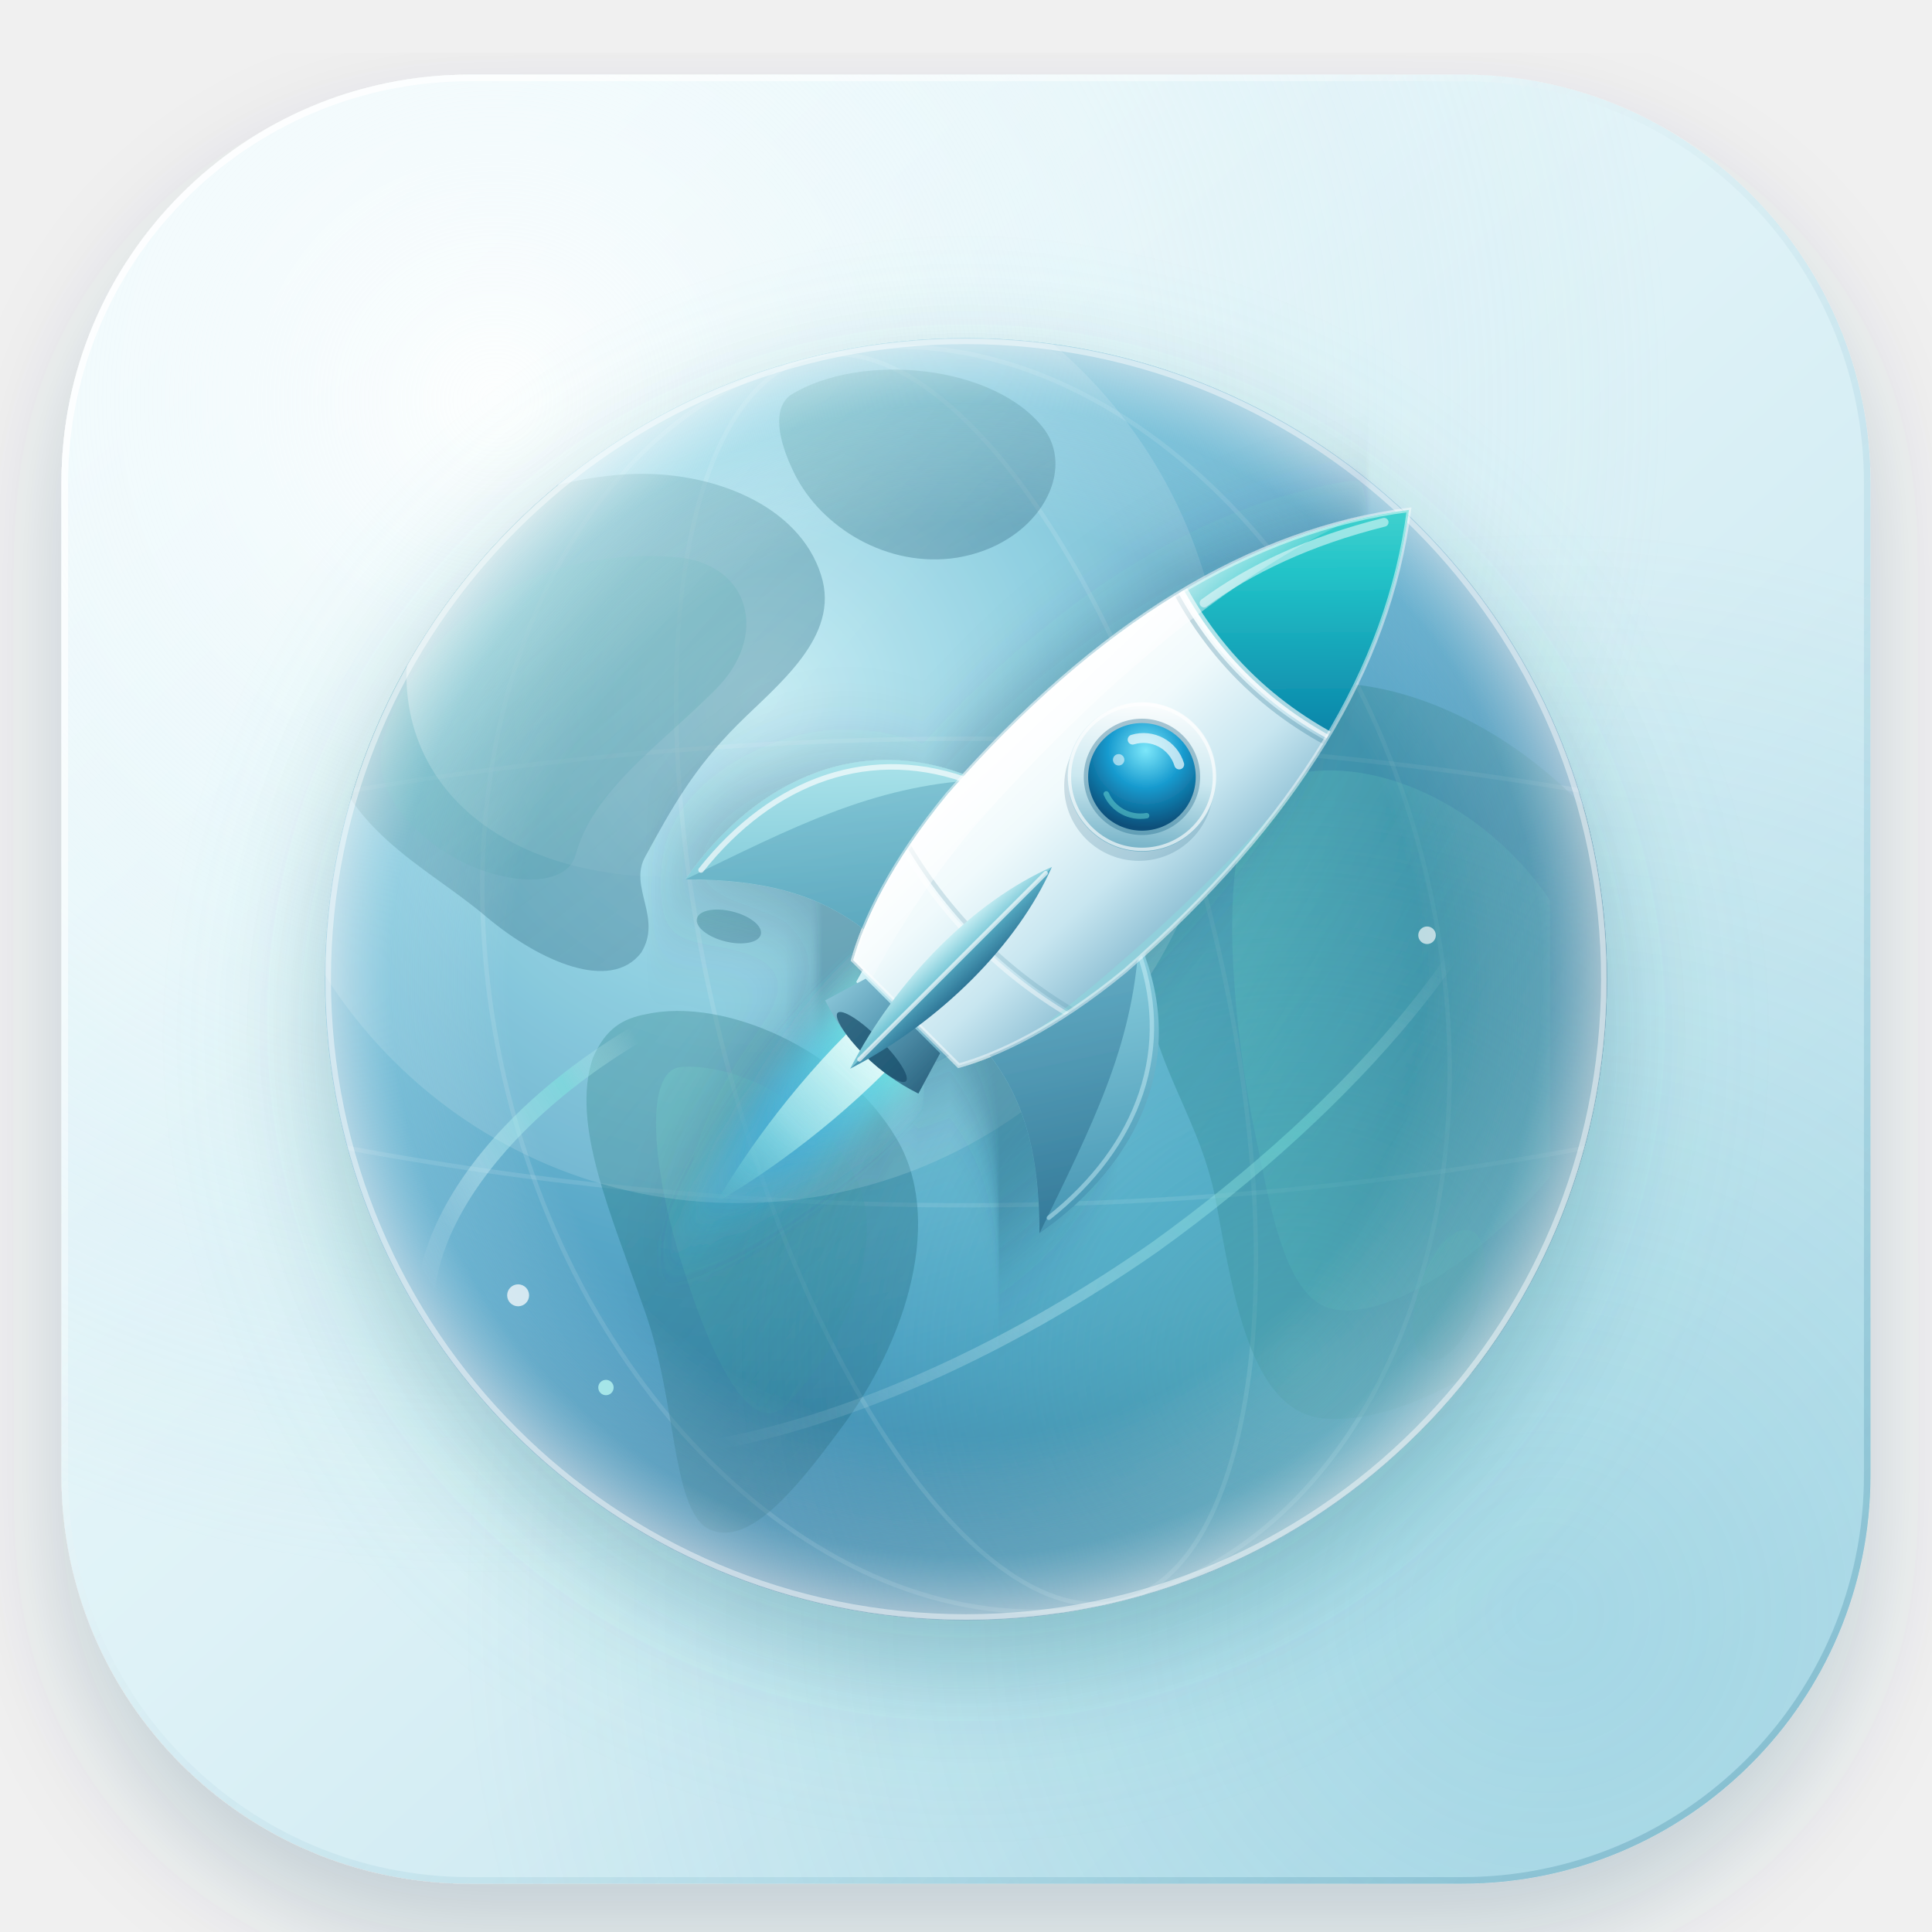
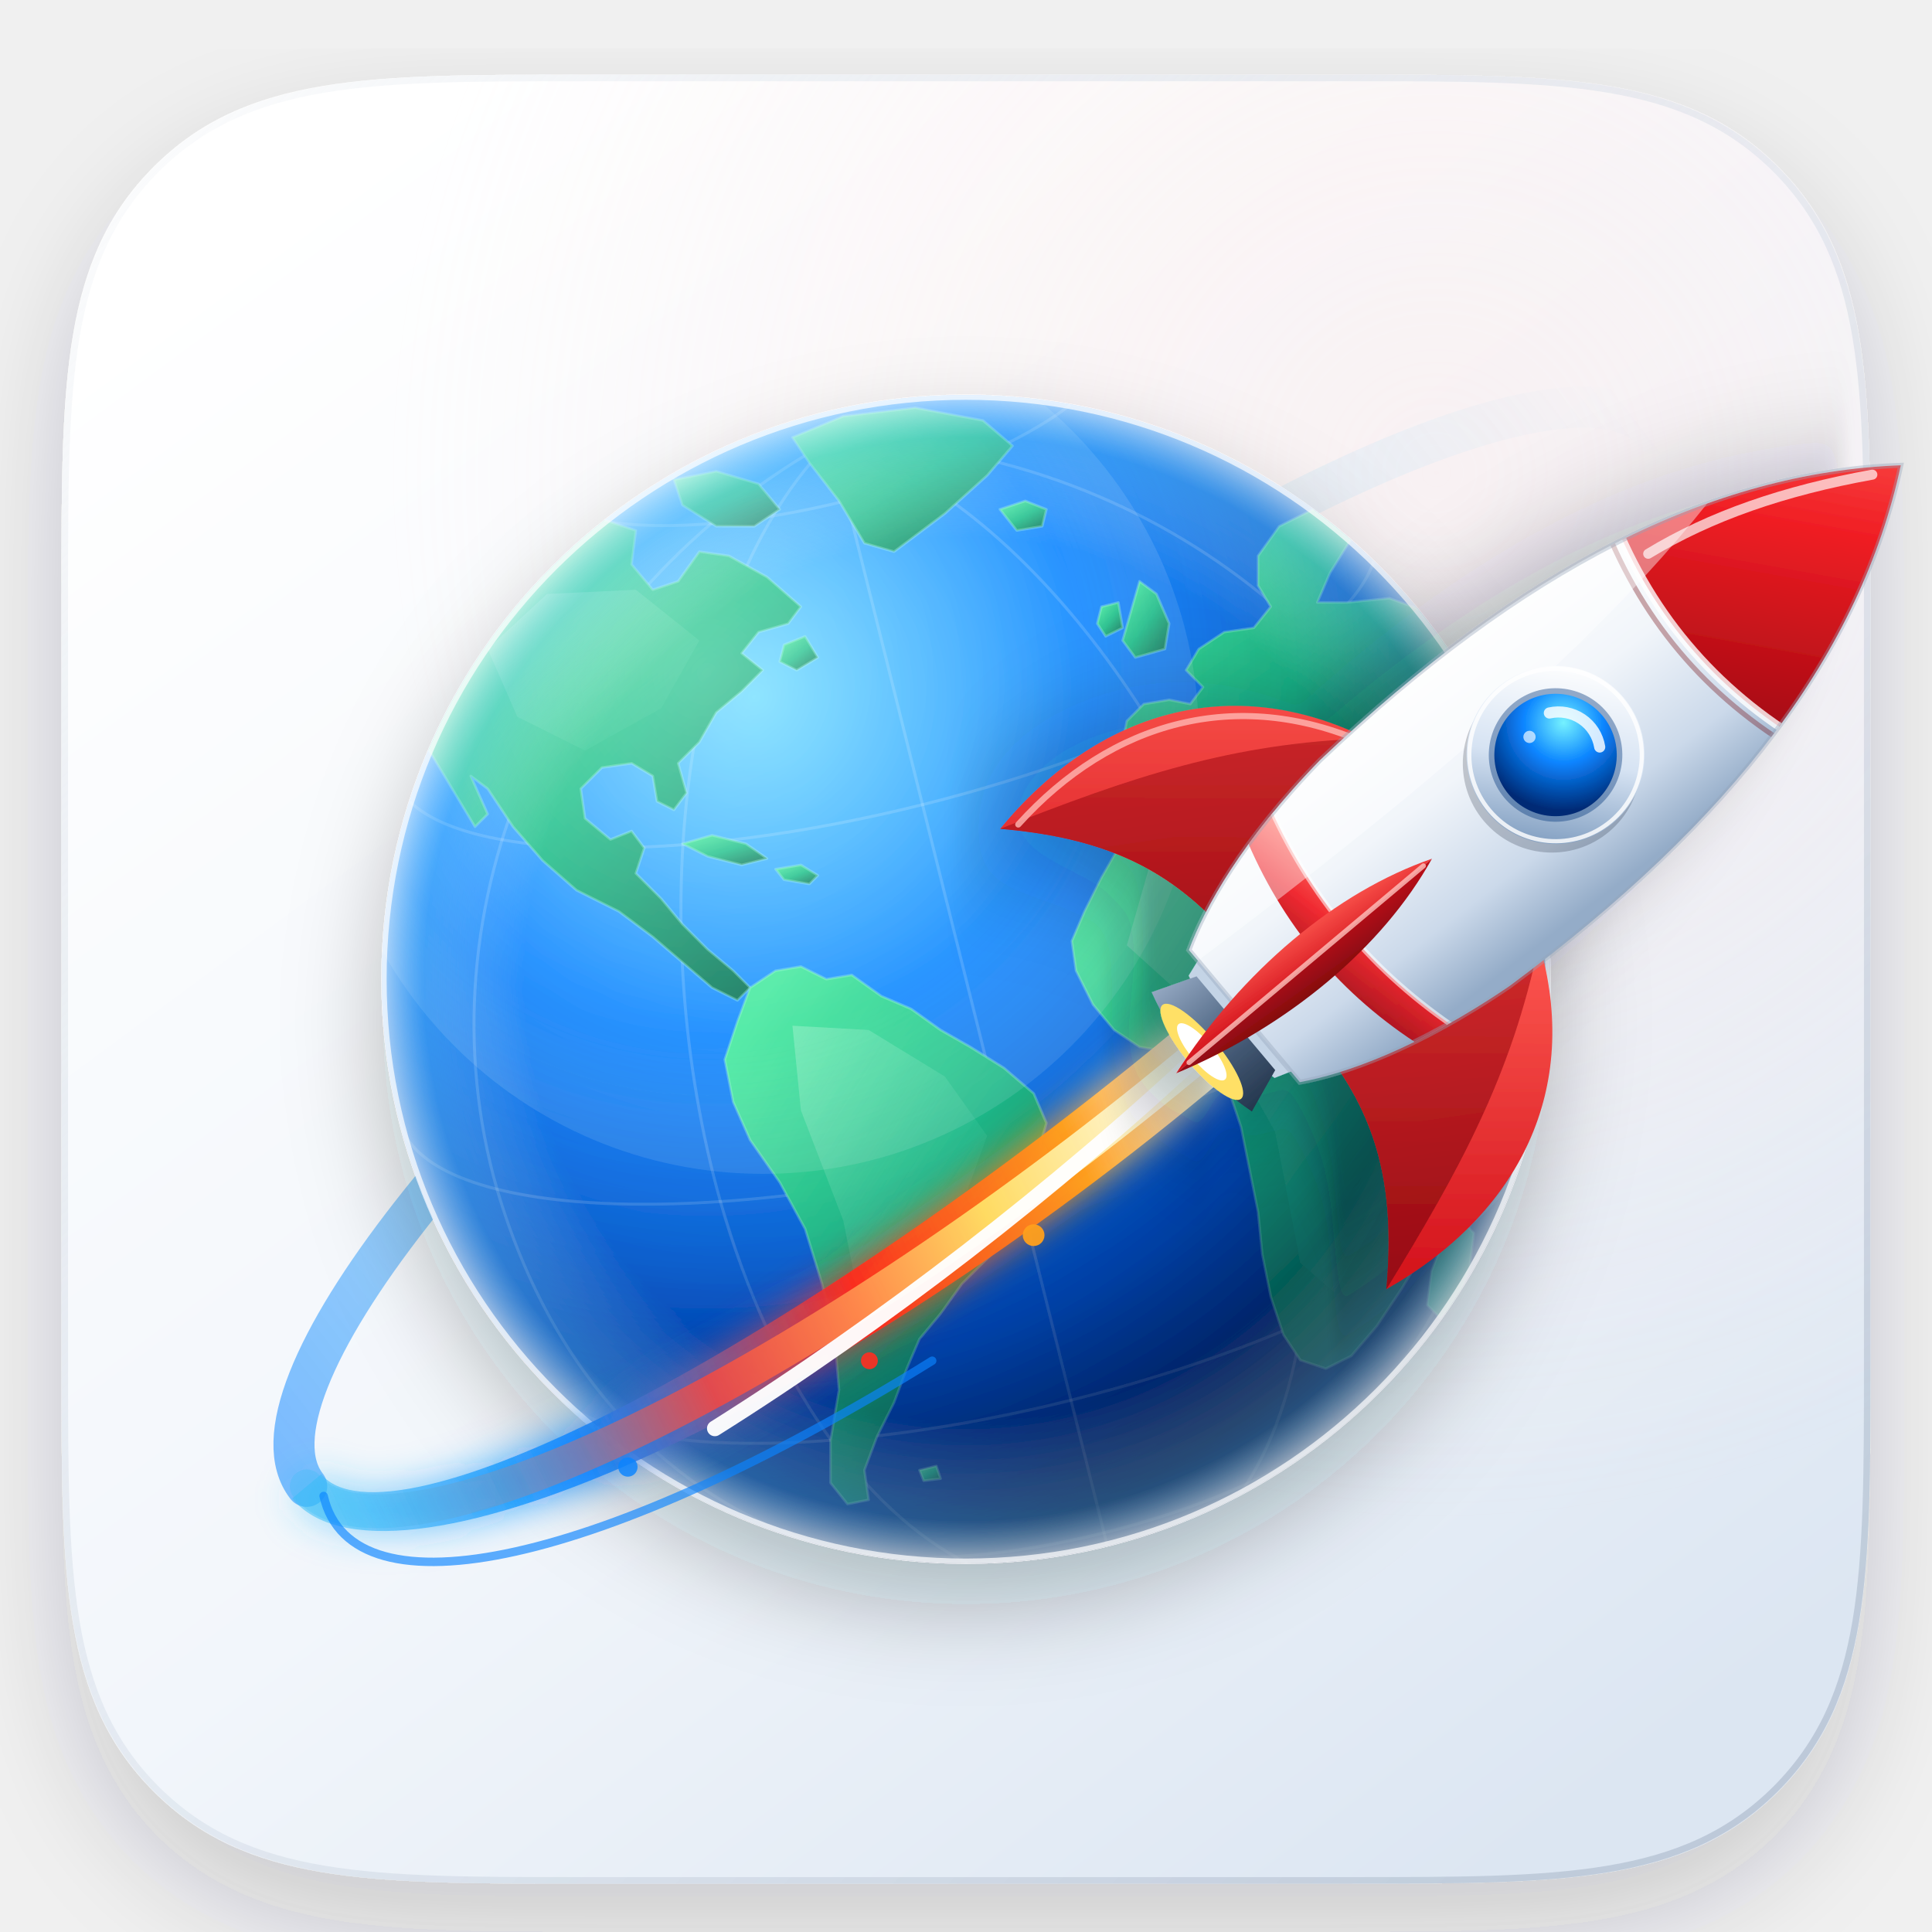
<svg xmlns="http://www.w3.org/2000/svg" viewBox="72 66 880 880" width="1024" height="1024">
  <defs>
-     <linearGradient id="bgBase" x1="12%" y1="8%" x2="88%" y2="92%">
-       <stop offset="0%" stop-color="#F4FBFD" />
-       <stop offset="48%" stop-color="#DEF2F7" />
-       <stop offset="100%" stop-color="#BEE1EC" />
-     </linearGradient>
-     <radialGradient id="bgTopGlow" cx="24%" cy="18%" r="65%">
-       <stop offset="0%" stop-color="#FFFFFF" stop-opacity="0.85" />
-       <stop offset="55%" stop-color="#E6F7FB" stop-opacity="0.25" />
-       <stop offset="100%" stop-color="#A7D6E6" stop-opacity="0" />
-     </radialGradient>
-     <radialGradient id="bgBottomTint" cx="82%" cy="85%" r="60%">
-       <stop offset="0%" stop-color="#5DBAD0" stop-opacity="0.28" />
-       <stop offset="100%" stop-color="#5DBAD0" stop-opacity="0" />
-     </radialGradient>
-     <linearGradient id="bgGlassRim" x1="0%" y1="0%" x2="100%" y2="100%">
-       <stop offset="0%" stop-color="#FFFFFF" stop-opacity="0.95" />
-       <stop offset="35%" stop-color="#FFFFFF" stop-opacity="0.35" />
-       <stop offset="70%" stop-color="#76B5CA" stop-opacity="0.22" />
-       <stop offset="100%" stop-color="#4A8FA8" stop-opacity="0.42" />
-     </linearGradient>
-     <radialGradient id="ambientHalo" cx="50%" cy="52%" r="48%">
-       <stop offset="0%" stop-color="#38BDF8" stop-opacity="0.24" />
-       <stop offset="65%" stop-color="#2DD4BF" stop-opacity="0.08" />
-       <stop offset="100%" stop-color="#2DD4BF" stop-opacity="0" />
-     </radialGradient>
-     <radialGradient id="globeSphere" cx="34%" cy="28%" r="74%">
-       <stop offset="0%" stop-color="#BCE9F2" />
-       <stop offset="32%" stop-color="#7EC8DC" />
-       <stop offset="70%" stop-color="#4A9BC0" />
-       <stop offset="100%" stop-color="#2D6E96" />
-     </radialGradient>
-     <radialGradient id="globeFresnel" cx="50%" cy="50%" r="50%">
-       <stop offset="72%" stop-color="#FFFFFF" stop-opacity="0" />
-       <stop offset="91%" stop-color="#CFF5FC" stop-opacity="0.24" />
-       <stop offset="100%" stop-color="#FFFFFF" stop-opacity="0.52" />
-     </radialGradient>
-     <linearGradient id="globeTopSheen" x1="18%" y1="8%" x2="62%" y2="68%">
-       <stop offset="0%" stop-color="#FFFFFF" stop-opacity="0.52" />
-       <stop offset="42%" stop-color="#FFFFFF" stop-opacity="0.12" />
-       <stop offset="100%" stop-color="#FFFFFF" stop-opacity="0" />
-     </linearGradient>
-     <radialGradient id="globeBounce" cx="76%" cy="80%" r="45%">
-       <stop offset="0%" stop-color="#7FF2E2" stop-opacity="0.34" />
-       <stop offset="100%" stop-color="#7FF2E2" stop-opacity="0" />
-     </radialGradient>
-     <linearGradient id="continentPrimary" x1="10%" y1="0%" x2="90%" y2="100%">
-       <stop offset="0%" stop-color="#2E8B94" stop-opacity="0.46" />
-       <stop offset="100%" stop-color="#1A5878" stop-opacity="0.38" />
-     </linearGradient>
-     <linearGradient id="continentLayered" x1="0%" y1="0%" x2="100%" y2="100%">
-       <stop offset="0%" stop-color="#62C8C2" stop-opacity="0.36" />
-       <stop offset="100%" stop-color="#297B94" stop-opacity="0.24" />
-     </linearGradient>
-     <linearGradient id="orbitStroke" x1="10%" y1="85%" x2="88%" y2="18%">
-       <stop offset="0%" stop-color="#FFFFFF" stop-opacity="0" />
-       <stop offset="35%" stop-color="#D8F8FC" stop-opacity="0.55" />
-       <stop offset="72%" stop-color="#7EE8E0" stop-opacity="0.72" />
-       <stop offset="100%" stop-color="#FFFFFF" stop-opacity="0" />
-     </linearGradient>
-     <linearGradient id="plumeOuter" x1="50%" y1="0%" x2="50%" y2="100%">
-       <stop offset="0%" stop-color="#76EFE3" stop-opacity="0.88" />
-       <stop offset="45%" stop-color="#38BDF8" stop-opacity="0.45" />
+     <linearGradient id="v3_bgBase" x1="16%" y1="4%" x2="84%" y2="96%">
+       <stop offset="0%" stop-color="#FFFFFF" />
+       <stop offset="56%" stop-color="#F2F6FB" />
+       <stop offset="100%" stop-color="#DCE6F2" />
+     </linearGradient>
+     <radialGradient id="v3_bgSoftTint" cx="76%" cy="22%" r="58%">
+       <stop offset="0%" stop-color="#FFE4E1" stop-opacity="0.34" />
+       <stop offset="100%" stop-color="#FFE4E1" stop-opacity="0" />
+     </radialGradient>
+     <linearGradient id="v3_bgRim" x1="0%" y1="0%" x2="100%" y2="100%">
+       <stop offset="0%" stop-color="#FFFFFF" stop-opacity="1" />
+       <stop offset="50%" stop-color="#CBD5E1" stop-opacity="0.35" />
+       <stop offset="100%" stop-color="#94A3B8" stop-opacity="0.48" />
+     </linearGradient>
+     <radialGradient id="v3_globeOcean" cx="32%" cy="26%" r="76%">
+       <stop offset="0%" stop-color="#5CD8FF" />
+       <stop offset="38%" stop-color="#0A84FF" />
+       <stop offset="76%" stop-color="#0052CC" />
+       <stop offset="100%" stop-color="#002875" />
+     </radialGradient>
+     <radialGradient id="v3_globe3DShade" cx="28%" cy="24%" r="78%">
+       <stop offset="0%" stop-color="#FFFFFF" stop-opacity="0.26" />
+       <stop offset="40%" stop-color="#FFFFFF" stop-opacity="0" />
+       <stop offset="72%" stop-color="#001952" stop-opacity="0.22" />
+       <stop offset="92%" stop-color="#000E36" stop-opacity="0.48" />
+       <stop offset="100%" stop-color="#000721" stop-opacity="0.64" />
+     </radialGradient>
+     <radialGradient id="v3_globeFresnel" cx="50%" cy="50%" r="50%">
+       <stop offset="75%" stop-color="#FFFFFF" stop-opacity="0" />
+       <stop offset="92%" stop-color="#7DD3FC" stop-opacity="0.32" />
+       <stop offset="100%" stop-color="#FFFFFF" stop-opacity="0.72" />
+     </radialGradient>
+     <linearGradient id="v3_land" x1="12%" y1="6%" x2="90%" y2="94%">
+       <stop offset="0%" stop-color="#3FE89C" />
+       <stop offset="52%" stop-color="#10BC83" />
+       <stop offset="100%" stop-color="#047455" />
+     </linearGradient>
+     <linearGradient id="v3_landHi" x1="0%" y1="0%" x2="100%" y2="100%">
+       <stop offset="0%" stop-color="#A7F3D0" stop-opacity="0.42" />
+       <stop offset="100%" stop-color="#34D399" stop-opacity="0.04" />
+     </linearGradient>
+     <linearGradient id="v3_trailFront" x1="586" y1="558" x2="215" y2="738" gradientUnits="userSpaceOnUse">
+       <stop offset="0%" stop-color="#FFFBEB" stop-opacity="1" />
+       <stop offset="16%" stop-color="#FF9F1C" stop-opacity="0.98" />
+       <stop offset="42%" stop-color="#FF2D20" stop-opacity="0.92" />
+       <stop offset="74%" stop-color="#0A84FF" stop-opacity="0.82" />
+       <stop offset="100%" stop-color="#38BDF8" stop-opacity="0.52" />
+     </linearGradient>
+     <linearGradient id="v3_trailCore" x1="586" y1="558" x2="232" y2="730" gradientUnits="userSpaceOnUse">
+       <stop offset="0%" stop-color="#FFFFFF" stop-opacity="1" />
+       <stop offset="28%" stop-color="#FFE066" stop-opacity="0.95" />
+       <stop offset="62%" stop-color="#FF453A" stop-opacity="0.78" />
+       <stop offset="100%" stop-color="#38BDF8" stop-opacity="0.3" />
+     </linearGradient>
+     <linearGradient id="v3_trailBack" x1="215" y1="738" x2="773" y2="302" gradientUnits="userSpaceOnUse">
+       <stop offset="0%" stop-color="#0A84FF" stop-opacity="0.52" />
+       <stop offset="45%" stop-color="#38BDF8" stop-opacity="0.26" />
      <stop offset="100%" stop-color="#38BDF8" stop-opacity="0" />
    </linearGradient>
-     <linearGradient id="plumeCore" x1="50%" y1="0%" x2="50%" y2="100%">
-       <stop offset="0%" stop-color="#FFFFFF" stop-opacity="0.95" />
-       <stop offset="55%" stop-color="#C6FAF4" stop-opacity="0.55" />
-       <stop offset="100%" stop-color="#76EFE3" stop-opacity="0" />
-     </linearGradient>
-     <linearGradient id="rocketHull" x1="0%" y1="15%" x2="100%" y2="25%">
+     <linearGradient id="v3_hull" x1="0%" y1="15%" x2="100%" y2="28%">
      <stop offset="0%" stop-color="#FFFFFF" />
-       <stop offset="36%" stop-color="#F0FAFC" />
-       <stop offset="74%" stop-color="#C8E6F0" />
-       <stop offset="100%" stop-color="#96C5D8" />
-     </linearGradient>
-     <linearGradient id="rocketSpec" x1="0%" y1="0%" x2="100%" y2="0%">
-       <stop offset="0%" stop-color="#FFFFFF" stop-opacity="0.85" />
-       <stop offset="100%" stop-color="#FFFFFF" stop-opacity="0" />
-     </linearGradient>
-     <linearGradient id="rocketNose" x1="5%" y1="10%" x2="95%" y2="85%">
-       <stop offset="0%" stop-color="#6EE7D8" />
-       <stop offset="48%" stop-color="#22C3C8" />
-       <stop offset="100%" stop-color="#0A82A8" />
-     </linearGradient>
-     <linearGradient id="collarGrad" x1="0%" y1="0%" x2="100%" y2="0%">
-       <stop offset="0%" stop-color="#D9F5F9" />
-       <stop offset="50%" stop-color="#98D2E2" />
-       <stop offset="100%" stop-color="#5B9FB8" />
-     </linearGradient>
-     <linearGradient id="finLeftLight" x1="15%" y1="0%" x2="85%" y2="100%">
-       <stop offset="0%" stop-color="#BCEEF2" />
-       <stop offset="100%" stop-color="#65B8CC" />
-     </linearGradient>
-     <linearGradient id="finLeftShade" x1="0%" y1="0%" x2="100%" y2="100%">
-       <stop offset="0%" stop-color="#63B4C9" />
-       <stop offset="100%" stop-color="#357E9E" />
-     </linearGradient>
-     <linearGradient id="finRightLight" x1="0%" y1="0%" x2="100%" y2="100%">
-       <stop offset="0%" stop-color="#92D6E4" />
-       <stop offset="100%" stop-color="#4594B2" />
-     </linearGradient>
-     <linearGradient id="finRightShade" x1="0%" y1="0%" x2="100%" y2="100%">
-       <stop offset="0%" stop-color="#4795B3" />
-       <stop offset="100%" stop-color="#256384" />
-     </linearGradient>
-     <linearGradient id="centerFinL" x1="0%" y1="0%" x2="100%" y2="50%">
-       <stop offset="0%" stop-color="#D7F6F9" />
-       <stop offset="100%" stop-color="#76C6D6" />
-     </linearGradient>
-     <linearGradient id="centerFinR" x1="0%" y1="0%" x2="100%" y2="50%">
-       <stop offset="0%" stop-color="#5BB0C7" />
-       <stop offset="100%" stop-color="#2D7596" />
-     </linearGradient>
-     <linearGradient id="bezelGrad" x1="15%" y1="10%" x2="85%" y2="90%">
+       <stop offset="40%" stop-color="#F1F5FA" />
+       <stop offset="76%" stop-color="#CBD9EA" />
+       <stop offset="100%" stop-color="#94ACC8" />
+     </linearGradient>
+     <linearGradient id="v3_red" x1="10%" y1="8%" x2="90%" y2="88%">
+       <stop offset="0%" stop-color="#FF6259" />
+       <stop offset="46%" stop-color="#F01E24" />
+       <stop offset="100%" stop-color="#A60A13" />
+     </linearGradient>
+     <linearGradient id="v3_finL" x1="12%" y1="0%" x2="88%" y2="100%">
+       <stop offset="0%" stop-color="#FF5B52" />
+       <stop offset="100%" stop-color="#D4141D" />
+     </linearGradient>
+     <linearGradient id="v3_finS" x1="0%" y1="0%" x2="100%" y2="100%">
+       <stop offset="0%" stop-color="#BD1018" />
+       <stop offset="100%" stop-color="#73060D" />
+     </linearGradient>
+     <linearGradient id="v3_bezel" x1="15%" y1="10%" x2="85%" y2="90%">
      <stop offset="0%" stop-color="#FFFFFF" />
-       <stop offset="52%" stop-color="#CBE8F0" />
-       <stop offset="100%" stop-color="#6EAEC4" />
-     </linearGradient>
-     <radialGradient id="windowGlass" cx="35%" cy="30%" r="72%">
-       <stop offset="0%" stop-color="#7CE7FA" />
-       <stop offset="48%" stop-color="#199CD0" />
-       <stop offset="100%" stop-color="#074F7A" />
-     </radialGradient>
-     <linearGradient id="nozzleGrad" x1="0%" y1="0%" x2="100%" y2="0%">
-       <stop offset="0%" stop-color="#87C3D6" />
-       <stop offset="45%" stop-color="#5A9CB6" />
-       <stop offset="100%" stop-color="#2D6682" />
-     </linearGradient>
-     <clipPath id="squircleClip">
-       <rect x="100" y="100" width="824" height="824" rx="186" />
+       <stop offset="52%" stop-color="#D6E3F3" />
+       <stop offset="100%" stop-color="#7E9CBF" />
+     </linearGradient>
+     <radialGradient id="v3_glass" cx="34%" cy="28%" r="72%">
+       <stop offset="0%" stop-color="#75F2FF" />
+       <stop offset="46%" stop-color="#0A84FF" />
+       <stop offset="100%" stop-color="#002A75" />
+     </radialGradient>
+     <linearGradient id="v3_nozzle" x1="0%" y1="0%" x2="100%" y2="0%">
+       <stop offset="0%" stop-color="#94A8C2" />
+       <stop offset="48%" stop-color="#516885" />
+       <stop offset="100%" stop-color="#24364D" />
+     </linearGradient>
+     <filter id="v3_sqShadow" x="-12%" y="-12%" width="124%" height="128%">
+       <feDropShadow dx="0" dy="22" stdDeviation="24" flood-color="#1E293B" flood-opacity="0.18" />
+     </filter>
+     <filter id="v3_globeShadow" x="-15%" y="-15%" width="130%" height="130%">
+       <feDropShadow dx="0" dy="20" stdDeviation="22" flood-color="#0F172A" flood-opacity="0.26" />
+     </filter>
+     <filter id="v3_trailGlow" x="-30%" y="-30%" width="160%" height="160%">
+       <feGaussianBlur stdDeviation="8" result="b" />
+       <feMerge>
+         <feMergeNode in="b" />
+         <feMergeNode in="SourceGraphic" />
+       </feMerge>
+     </filter>
+     <filter id="v3_rocketShadow" x="-32%" y="-32%" width="164%" height="164%">
+       <feDropShadow dx="-8" dy="18" stdDeviation="15" flood-color="#0F172A" flood-opacity="0.32" />
+     </filter>
+     <clipPath id="v3_sqClip">
+       <path d="M 336 100 L 688 100 C 784 100, 840 100, 882 142 C 924 184, 924 240, 924 336 L 924 688 C 924 784, 924 840, 882 882 C 840 924, 784 924, 688 924 L 336 924 C 240 924, 184 924, 142 882 C 100 840, 100 784, 100 688 L 100 336 C 100 240, 100 184, 142 142 C 184 100, 240 100, 336 100 Z" />
    </clipPath>
-     <clipPath id="globeClip">
-       <circle cx="512" cy="512" r="292" />
+     <clipPath id="v3_globeClip">
+       <circle cx="0" cy="0" r="276" />
    </clipPath>
-     <clipPath id="rocketHullClip">
-       <path d="M 0 -192 C 44 -135 64 -56 57 48 C 53 89 43 116 34 132 L -34 132 C -43 116 -53 89 -57 48 C -64 -56 -44 -135 0 -192 Z" />
+     <clipPath id="v3_rocketClip">
+       <path d="M 0 -182 C 42 -128 59 -54 53 46 C 49 86 39 112 31 126 L -31 126 C -39 112 -49 86 -53 46 C -59 -54 -42 -128 0 -182 Z" />
    </clipPath>
-     <filter id="squircleShadow" x="-15%" y="-12%" width="130%" height="135%">
-       <feDropShadow dx="0" dy="24" stdDeviation="24" flood-color="#184761" flood-opacity="0.19" />
-     </filter>
-     <filter id="globeShadow" x="-20%" y="-20%" width="140%" height="140%">
-       <feDropShadow dx="0" dy="20" stdDeviation="22" flood-color="#1C5370" flood-opacity="0.24" />
-     </filter>
-     <filter id="rocketShadow" x="-40%" y="-40%" width="180%" height="180%">
-       <feDropShadow dx="-8" dy="18" stdDeviation="16" flood-color="#0F3B54" flood-opacity="0.3" />
-     </filter>
-     <filter id="softGlow" x="-40%" y="-40%" width="180%" height="180%">
-       <feGaussianBlur stdDeviation="7" />
-     </filter>
  </defs>
-   <g filter="url(#squircleShadow)">
-     <rect x="100" y="100" width="824" height="824" rx="186" fill="url(#bgBase)" />
-     <g clip-path="url(#squircleClip)">
-       <rect x="100" y="100" width="824" height="824" fill="url(#bgTopGlow)" />
-       <rect x="100" y="100" width="824" height="824" fill="url(#bgBottomTint)" />
-       <circle cx="512" cy="524" r="390" fill="url(#ambientHalo)" />
-     </g>
-     <rect x="101.5" y="101.5" width="821" height="821" rx="184.5" fill="none" stroke="url(#bgGlassRim)" stroke-width="3" />
+   <g filter="url(#v3_sqShadow)">
+     <path d="M 336 100 L 688 100 C 784 100, 840 100, 882 142 C 924 184, 924 240, 924 336 L 924 688 C 924 784, 924 840, 882 882 C 840 924, 784 924, 688 924 L 336 924 C 240 924, 184 924, 142 882 C 100 840, 100 784, 100 688 L 100 336 C 100 240, 100 184, 142 142 C 184 100, 240 100, 336 100 Z" fill="url(#v3_bgBase)" />
+     <g clip-path="url(#v3_sqClip)">
+       <rect x="100" y="100" width="824" height="824" fill="url(#v3_bgSoftTint)" />
+     </g>
+     <path d="M 336 101.5 L 688 101.5 C 783 101.5, 839 101.5, 880.8 143.2 C 922.5 185, 922.5 241, 922.5 336 L 922.5 688 C 922.5 783, 922.5 839, 880.8 880.8 C 839 922.5, 783 922.5, 688 922.5 L 336 922.5 C 241 922.5, 185 922.5, 143.2 880.8 C 101.5 839, 101.5 783, 101.5 688 L 101.5 336 C 101.5 241, 101.5 185, 143.2 143.2 C 185 101.5, 241 101.5, 336 101.5 Z" fill="none" stroke="url(#v3_bgRim)" stroke-width="3" />
  </g>
-   <g filter="url(#globeShadow)">
-     <circle cx="512" cy="512" r="292" fill="url(#globeSphere)" />
-     <g clip-path="url(#globeClip)">
-       <g fill="none" stroke="#FFFFFF" stroke-opacity="0.11" stroke-width="2">
-         <ellipse cx="512" cy="512" rx="115" ry="292" transform="rotate(-14 512 512)" />
-         <ellipse cx="512" cy="512" rx="215" ry="292" transform="rotate(-14 512 512)" />
-         <path d="M 210 430 Q 512 375 814 430" />
-         <path d="M 210 585 Q 512 645 814 585" />
-       </g>
-       <g fill="url(#continentPrimary)">
-         <path d="M 218 395 C 232 332 288 286 358 282 C 396 280 436 296 446 328 C 455 356 426 378 408 396 C 388 416 378 434 366 456 C 358 470 374 484 364 500 C 350 518 318 504 294 484 C 266 460 226 444 218 395 Z" />
-         <path d="M 432 246 C 464 226 526 232 548 262 C 562 282 544 314 508 320 C 476 325 446 306 434 282 C 426 266 424 252 432 246 Z" />
-         <path d="M 366 528 C 402 520 456 544 480 584 C 502 620 486 676 454 718 C 434 745 412 772 394 762 C 378 752 380 704 366 664 C 350 618 332 578 342 548 C 348 534 356 530 366 528 Z" />
-         <path d="M 638 386 C 684 362 758 388 806 448 L 806 636 C 768 682 712 716 674 712 C 642 708 634 658 626 614 C 618 570 590 544 594 498 C 598 452 608 402 638 386 Z" />
-         <ellipse cx="732" cy="656" rx="14" ry="31" transform="rotate(18 732 656)" />
-         <ellipse cx="404" cy="488" rx="15" ry="7" transform="rotate(14 404 488)" />
-       </g>
-       <g fill="url(#continentLayered)">
-         <path d="M 248 398 C 266 346 320 314 382 320 C 414 324 422 356 398 380 C 372 406 342 426 334 456 C 328 474 288 468 264 446 C 246 430 242 414 248 398 Z" />
-         <path d="M 382 552 C 412 550 452 574 464 608 C 474 636 456 680 430 706 C 414 722 396 684 384 646 C 370 604 364 554 382 552 Z" />
-         <path d="M 656 420 C 696 408 748 432 778 476 L 778 602 C 744 642 702 668 678 662 C 656 656 650 612 642 574 C 634 532 622 432 656 420 Z" />
-       </g>
-       <circle cx="408" cy="392" r="222" fill="#FFFFFF" opacity="0.14" />
-       <ellipse cx="425" cy="336" rx="176" ry="118" transform="rotate(-24 425 336)" fill="url(#globeTopSheen)" />
-       <circle cx="512" cy="512" r="292" fill="url(#globeBounce)" />
-       <circle cx="512" cy="512" r="292" fill="url(#globeFresnel)" />
-     </g>
-     <circle cx="512" cy="512" r="290.5" fill="none" stroke="#FFFFFF" stroke-opacity="0.45" stroke-width="2.5" />
+   <g clip-path="url(#v3_sqClip)">
+     <g transform="translate(512 512) scale(1.1) translate(-488 -528)">
+       <path d="M 215 738 A 354 88 -38 0 1 773 302" fill="none" stroke="url(#v3_trailBack)" stroke-width="17" stroke-linecap="round" />
+     </g>
+     <g transform="translate(512, 512) scale(0.964)" filter="url(#v3_globeShadow)">
+       <circle cx="0" cy="0" r="276" fill="url(#v3_globeOcean)" />
+       <g clip-path="url(#v3_globeClip)">
+         <g transform="rotate(-14)" fill="none" stroke="#FFFFFF" stroke-opacity="0.16" stroke-width="1.4">
+           <line x1="0" y1="-262.5" x2="0" y2="276" />
+           <path d="M 0 -262.5 C 88 -210, 142 -60, 138 74 C 135 162, 108 232, 66 268" />
+           <path d="M 0 -262.5 C -88 -210, -142 -60, -138 74 C -135 162, -108 232, -66 268" />
+           <path d="M 0 -262.5 C 145 -224, 244 -96, 239 43 C 235 138, 192 204, 136 240" />
+           <path d="M 0 -262.5 C -145 -224, -244 -96, -239 43 C -235 138, -192 204, -136 240" />
+           <path d="M -113.3 -251.3 A 138 42.6 0 0 0 113.3 -251.3" />
+           <path d="M -234.7 -145 A 239 74 0 0 0 234.7 -145" />
+           <path d="M -276 0 A 276 85.3 0 0 0 276 0" />
+           <path d="M -234.7 145 A 239 74 0 0 0 234.7 145" />
+           <path d="M -113.3 251.3 A 138 42.6 0 0 0 113.3 251.3" />
+         </g>
+         <g fill="url(#v3_land)" stroke="#9CFCE0" stroke-opacity="0.34" stroke-width="1.2" stroke-linejoin="round">
+           <path d="M -272 -162 L -258 -178 L -240 -186 L -222 -198 L -198 -210 L -174 -218 L -156 -212 L -158 -196 L -148 -184 L -136 -188 L -126 -202 L -112 -200 L -94 -190 L -78 -176 L -84 -168 L -98 -164 L -106 -154 L -96 -146 L -106 -136 L -118 -126 L -126 -112 L -136 -102 L -132 -88 L -138 -80 L -146 -84 L -148 -96 L -158 -102 L -172 -100 L -182 -90 L -180 -76 L -168 -66 L -158 -70 L -152 -62 L -156 -50 L -144 -38 L -134 -26 L -122 -14 L -110 -4 L -102 4 L -108 10 L -120 4 L -134 -8 L -148 -20 L -164 -32 L -184 -42 L -200 -56 L -214 -72 L -226 -90 L -234 -96 L -226 -78 L -232 -72 L -244 -92 L -256 -112 L -266 -134 Z" />
+           <path d="M -86 -158 L -76 -162 L -70 -152 L -80 -146 L -88 -150 Z" />
+           <path d="M -138 -236 L -118 -240 L -98 -234 L -88 -222 L -100 -214 L -118 -214 L -134 -224 Z" />
+           <path d="M -82 -256 L -58 -266 L -24 -270 L 8 -264 L 22 -252 L 10 -238 L -10 -220 L -34 -202 L -48 -206 L -60 -226 L -74 -244 Z" />
+           <path d="M 16 -222 L 28 -226 L 38 -222 L 36 -214 L 24 -212 Z" />
+           <path d="M -134 -64 L -120 -68 L -104 -64 L -94 -57 L -106 -54 L -122 -58 Z" />
+           <path d="M -90 -52 L -78 -54 L -70 -49 L -74 -45 L -86 -47 Z" />
+           <path d="M -102 4 L -90 -4 L -78 -6 L -66 0 L -54 -2 L -40 8 L -26 14 L -12 24 L 2 32 L 18 42 L 32 54 L 38 68 L 34 82 L 26 98 L 22 114 L 12 130 L -2 144 L -12 158 L -22 170 L -28 184 L -34 200 L -42 216 L -48 232 L -46 246 L -56 248 L -64 238 L -64 218 L -60 194 L -62 170 L -68 144 L -76 118 L -88 96 L -102 76 L -110 58 L -114 38 L -108 20 Z" />
+           <path d="M -22 232 L -14 230 L -12 236 L -20 237 Z" />
+           <path d="M 80 -104 L 74 -112 L 76 -122 L 84 -130 L 96 -132 L 106 -130 L 112 -138 L 104 -146 L 110 -156 L 122 -164 L 136 -166 L 144 -176 L 138 -186 L 138 -200 L 148 -214 L 164 -222 L 178 -220 L 182 -208 L 172 -192 L 166 -178 L 180 -178 L 200 -180 L 222 -172 L 242 -156 L 254 -134 L 250 -116 L 234 -106 L 216 -104 L 204 -96 L 194 -88 L 186 -92 L 182 -102 L 174 -112 L 162 -114 L 156 -110 L 164 -98 L 170 -88 L 164 -84 L 156 -90 L 146 -102 L 134 -108 L 122 -104 L 110 -96 L 96 -94 Z" />
+           <path d="M 156 -80 L 166 -81 L 164 -74 L 156 -76 Z" />
+           <path d="M 82 -188 L 90 -182 L 96 -168 L 94 -156 L 80 -152 L 74 -160 L 78 -174 Z" />
+           <path d="M 64 -176 L 72 -178 L 74 -166 L 66 -162 L 62 -168 Z" />
+           <path d="M 86 -82 L 98 -88 L 114 -90 L 128 -88 L 142 -86 L 154 -80 L 164 -70 L 176 -64 L 190 -64 L 202 -62 L 212 -60 L 218 -50 L 226 -36 L 234 -20 L 244 -4 L 252 12 L 264 16 L 266 26 L 258 38 L 250 52 L 242 68 L 236 86 L 228 106 L 218 126 L 206 146 L 194 164 L 182 178 L 170 184 L 158 180 L 150 168 L 144 150 L 140 130 L 138 110 L 134 90 L 130 70 L 124 52 L 116 40 L 106 34 L 94 34 L 82 32 L 70 24 L 60 12 L 52 -4 L 50 -18 L 56 -32 L 64 -48 L 72 -62 L 80 -74 Z" />
+           <path d="M 222 -58 L 236 -60 L 250 -52 L 264 -38 L 272 -20 L 266 -4 L 256 4 L 246 -8 L 236 -26 L 228 -44 Z" />
+           <path d="M 234 114 L 240 120 L 238 136 L 232 152 L 224 160 L 218 154 L 220 138 L 226 122 Z" />
+         </g>
+         <g fill="url(#v3_landHi)">
+           <path d="M -226 -156 L -198 -182 L -156 -184 L -126 -160 L -144 -128 L -180 -108 L -212 -124 Z" />
+           <path d="M -82 22 L -46 24 L -10 46 L 10 74 L -6 118 L -34 158 L -48 164 L -58 114 L -78 62 Z" />
+           <path d="M 88 -58 L 132 -66 L 182 -52 L 218 -18 L 222 34 L 198 106 L 174 148 L 158 134 L 146 72 L 118 22 L 76 -16 Z" />
+         </g>
+         <circle cx="-96" cy="-114" r="206" fill="#FFFFFF" opacity="0.12" />
+         <circle cx="0" cy="0" r="276" fill="url(#v3_globe3DShade)" />
+         <circle cx="0" cy="0" r="276" fill="url(#v3_globeFresnel)" />
+       </g>
+       <circle cx="0" cy="0" r="275" fill="none" stroke="#FFFFFF" stroke-opacity="0.7" stroke-width="2.5" />
+     </g>
+     <g transform="translate(512 512) scale(1.1) translate(-488 -528)">
+       <g filter="url(#v3_trailGlow)">
+         <path d="M 577 547 A 344 74 -38 0 1 221 733 L 209 743 A 364 102 -38 0 0 595 569 Z" fill="url(#v3_trailFront)" />
+       </g>
+       <g>
+         <path d="M 586 558 A 354 88 -38 0 1 215 738" fill="none" stroke="url(#v3_trailCore)" stroke-width="14" stroke-linecap="round" />
+         <path d="M 586 558 A 354 88 -38 0 1 384 714" fill="none" stroke="#FFFFFF" stroke-width="6.5" stroke-linecap="round" opacity="0.96" />
+         <path d="M 474 686 A 366 104 -38 0 1 222 742" fill="none" stroke="#0A84FF" stroke-width="3.5" stroke-linecap="round" opacity="0.65" />
+         <circle cx="516" cy="634" r="4.5" fill="#FF9F1C" opacity="0.95" />
+         <circle cx="448" cy="686" r="3.5" fill="#FF2D20" opacity="0.9" />
+         <circle cx="348" cy="730" r="4" fill="#0A84FF" opacity="0.82" />
+       </g>
+     </g>
  </g>
-   <g>
-     <path d="M 276 694 C 244 650 288 572 386 524" fill="none" stroke="url(#orbitStroke)" stroke-width="8" stroke-linecap="round" opacity="0.7" />
-     <path d="M 294 714 C 344 748 472 722 598 634 C 690 568 758 486 766 430" fill="none" stroke="url(#orbitStroke)" stroke-width="5" stroke-linecap="round" opacity="0.55" />
-     <circle cx="308" cy="656" r="5" fill="#FFFFFF" opacity="0.72" />
-     <circle cx="348" cy="698" r="3.5" fill="#B8F7F2" opacity="0.78" />
-     <circle cx="722" cy="492" r="4" fill="#FFFFFF" opacity="0.65" />
-   </g>
-   <g transform="translate(578, 434) rotate(45)" filter="url(#rocketShadow)">
-     <path d="M -22 142 C -26 196 -14 252 0 295 C 14 252 26 196 22 142 Z" fill="url(#plumeOuter)" filter="url(#softGlow)" />
-     <path d="M -12 142 C -14 186 -7 228 0 254 C 7 228 14 186 12 142 Z" fill="url(#plumeCore)" />
-     <path d="M -52 34 C -104 54 -124 104 -114 160 C -88 134 -64 120 -34 118 Z" fill="url(#finLeftLight)" />
-     <path d="M -52 34 C -84 70 -96 108 -114 160 C -88 134 -64 120 -34 118 Z" fill="url(#finLeftShade)" opacity="0.45" />
-     <path d="M -52 36 C -98 56 -118 100 -112 152" fill="none" stroke="#FFFFFF" stroke-width="2.5" stroke-linecap="round" opacity="0.65" />
-     <path d="M 52 34 C 104 54 124 104 114 160 C 88 134 64 120 34 118 Z" fill="url(#finRightLight)" />
-     <path d="M 52 34 C 84 70 96 108 114 160 C 88 134 64 120 34 118 Z" fill="url(#finRightShade)" opacity="0.55" />
-     <path d="M 52 36 C 98 56 118 100 112 152" fill="none" stroke="#D2F4FA" stroke-width="2" stroke-linecap="round" opacity="0.45" />
-     <path d="M -30 124 L 30 124 L 26 138 Q 0 144 -26 138 Z" fill="url(#collarGrad)" />
-     <path d="M -24 134 L 24 134 L 30 154 Q 0 164 -30 154 Z" fill="url(#nozzleGrad)" />
-     <ellipse cx="0" cy="154" rx="22" ry="5" fill="#164A66" opacity="0.7" />
-     <path d="M 0 -192 C 44 -135 64 -56 57 48 C 53 89 43 116 34 132 L -34 132 C -43 116 -53 89 -57 48 C -64 -56 -44 -135 0 -192 Z" fill="url(#rocketHull)" />
-     <g clip-path="url(#rocketHullClip)">
-       <path d="M -60 -98 Q 0 -76 60 -98 L 68 -202 L -68 -202 Z" fill="url(#rocketNose)" />
-       <path d="M -60 -98 Q 0 -76 60 -98" fill="none" stroke="#FFFFFF" stroke-width="3.5" opacity="0.65" />
-       <path d="M -60 -94 Q 0 -72 60 -94" fill="none" stroke="#0B5F80" stroke-width="2" opacity="0.24" />
-       <path d="M -58 76 Q 0 92 58 76" fill="none" stroke="#4D8CA6" stroke-width="2" opacity="0.22" />
-       <path d="M -58 79 Q 0 95 58 79" fill="none" stroke="#FFFFFF" stroke-width="2" opacity="0.45" />
-       <path d="M -10 -184 C -34 -128 -44 -48 -38 50 C -35 84 -28 112 -22 132 L -48 132 C -56 96 -62 40 -58 -48 C -52 -118 -34 -162 -10 -184 Z" fill="url(#rocketSpec)" />
-       <path d="M -4 -180 C -22 -150 -32 -122 -36 -96" fill="none" stroke="#FFFFFF" stroke-width="4" stroke-linecap="round" opacity="0.5" />
-       <path d="M 48 -110 C 58 -44 58 46 42 132 L 64 132 L 64 -110 Z" fill="#7FF2E2" opacity="0.22" />
-     </g>
-     <path d="M 0 -192 C 44 -135 64 -56 57 48 C 53 89 43 116 34 132 L -34 132 C -43 116 -53 89 -57 48 C -64 -56 -44 -135 0 -192 Z" fill="none" stroke="#FFFFFF" stroke-opacity="0.48" stroke-width="2" />
-     <g transform="translate(0, -20)">
-       <circle cx="2" cy="4" r="34" fill="#1C5A78" opacity="0.18" />
-       <circle cx="0" cy="0" r="34" fill="url(#bezelGrad)" />
-       <circle cx="0" cy="0" r="33" fill="none" stroke="#FFFFFF" stroke-opacity="0.65" stroke-width="1.5" />
-       <circle cx="0" cy="0" r="26.5" fill="#176184" opacity="0.35" />
-       <circle cx="0" cy="0" r="24.5" fill="url(#windowGlass)" />
-       <path d="M -15 -9 A 17 17 0 0 1 8 -16" fill="none" stroke="#FFFFFF" stroke-width="4.5" stroke-linecap="round" opacity="0.68" />
-       <circle cx="-13" cy="2" r="2.6" fill="#FFFFFF" opacity="0.55" />
-       <path d="M 14 11 A 17 17 0 0 1 -6 17" fill="none" stroke="#7FF2E2" stroke-width="2.5" stroke-linecap="round" opacity="0.42" />
-     </g>
-     <g>
-       <path d="M 0 38 C -14 74 -14 124 0 168 Z" fill="url(#centerFinL)" />
-       <path d="M 0 38 C 14 74 14 124 0 168 Z" fill="url(#centerFinR)" />
-       <line x1="0" y1="42" x2="0" y2="162" stroke="#FFFFFF" stroke-width="2" stroke-linecap="round" opacity="0.65" />
+   <g transform="translate(512 512) scale(1.1) translate(-488 -528)">
+     <g transform="translate(693, 468) rotate(50) scale(0.96) translate(0 146) scale(1.2) translate(0 -146)" filter="url(#v3_rocketShadow)">
+       <path d="M -48 28 C -98 50 -118 96 -108 150 C -84 126 -62 114 -32 112 Z" fill="url(#v3_finL)" />
+       <path d="M -48 28 C -78 66 -92 102 -108 150 C -84 126 -62 114 -32 112 Z" fill="url(#v3_finS)" opacity="0.54" />
+       <path d="M -48 30 C -92 52 -112 94 -105 144" fill="none" stroke="#FFB8B3" stroke-width="2.2" stroke-linecap="round" opacity="0.8" />
+       <path d="M 48 28 C 98 50 118 96 108 150 C 84 126 62 114 32 112 Z" fill="url(#v3_finL)" />
+       <path d="M 48 28 C 78 66 92 102 108 150 C 84 126 62 114 32 112 Z" fill="url(#v3_finS)" opacity="0.64" />
+       <path d="M -28 120 L 28 120 L 24 132 Q 0 138 -24 132 Z" fill="#C4D4E6" />
+       <path d="M -22 130 L 22 130 L 28 146 Q 0 154 -28 146 Z" fill="url(#v3_nozzle)" />
+       <ellipse cx="0" cy="146" rx="22" ry="6" fill="#FFE066" />
+       <ellipse cx="0" cy="146" rx="13" ry="4" fill="#FFFFFF" />
+       <path d="M 0 -182 C 42 -128 59 -54 53 46 C 49 86 39 112 31 126 L -31 126 C -39 112 -49 86 -53 46 C -59 -54 -42 -128 0 -182 Z" fill="url(#v3_hull)" />
+       <g clip-path="url(#v3_rocketClip)">
+         <path d="M -56 -92 Q 0 -72 56 -92 L 66 -192 L -66 -192 Z" fill="url(#v3_red)" />
+         <path d="M -56 -92 Q 0 -72 56 -92" fill="none" stroke="#FFFFFF" stroke-width="3" opacity="0.8" />
+         <path d="M -56 -88 Q 0 -68 56 -88" fill="none" stroke="#6E050C" stroke-width="1.8" opacity="0.34" />
+         <path d="M -54 70 Q 0 86 54 70 L 50 84 Q 0 100 -50 84 Z" fill="url(#v3_red)" opacity="0.94" />
+         <path d="M -54 70 Q 0 86 54 70" fill="none" stroke="#FFFFFF" stroke-width="1.8" opacity="0.58" />
+         <path d="M -54 -182 C -24 -118 -18 -20 -26 126 L -64 126 L -64 -182 Z" fill="#FFFFFF" opacity="0.42" />
+         <path d="M -4 -172 C -20 -144 -30 -118 -34 -92" fill="none" stroke="#FFFFFF" stroke-width="3.6" stroke-linecap="round" opacity="0.68" />
+       </g>
+       <path d="M 0 -182 C 42 -128 59 -54 53 46 C 49 86 39 112 31 126 L -31 126 C -39 112 -49 86 -53 46 C -59 -54 -42 -128 0 -182 Z" fill="none" stroke="#94A3B8" stroke-opacity="0.38" stroke-width="1.8" />
+       <g transform="translate(0, -20)">
+         <circle cx="1.5" cy="3" r="32" fill="#0F172A" opacity="0.22" />
+         <circle cx="0" cy="0" r="32" fill="url(#v3_bezel)" />
+         <circle cx="0" cy="0" r="31" fill="none" stroke="#FFFFFF" stroke-opacity="0.82" stroke-width="1.5" />
+         <circle cx="0" cy="0" r="24" fill="#00357A" opacity="0.4" />
+         <circle cx="0" cy="0" r="22" fill="url(#v3_glass)" />
+         <path d="M -13 -8 A 15 15 0 0 1 8 -14" fill="none" stroke="#FFFFFF" stroke-width="4" stroke-linecap="round" opacity="0.82" />
+         <circle cx="-11" cy="3" r="2.2" fill="#FFFFFF" opacity="0.65" />
+       </g>
+       <g>
+         <path d="M 0 38 C -13 72 -13 116 0 158 Z" fill="url(#v3_finL)" />
+         <path d="M 0 38 C 13 72 13 116 0 158 Z" fill="url(#v3_finS)" />
+         <line x1="0" y1="42" x2="0" y2="152" stroke="#FFC2BD" stroke-width="1.8" stroke-linecap="round" opacity="0.8" />
+       </g>
    </g>
  </g>
</svg>
